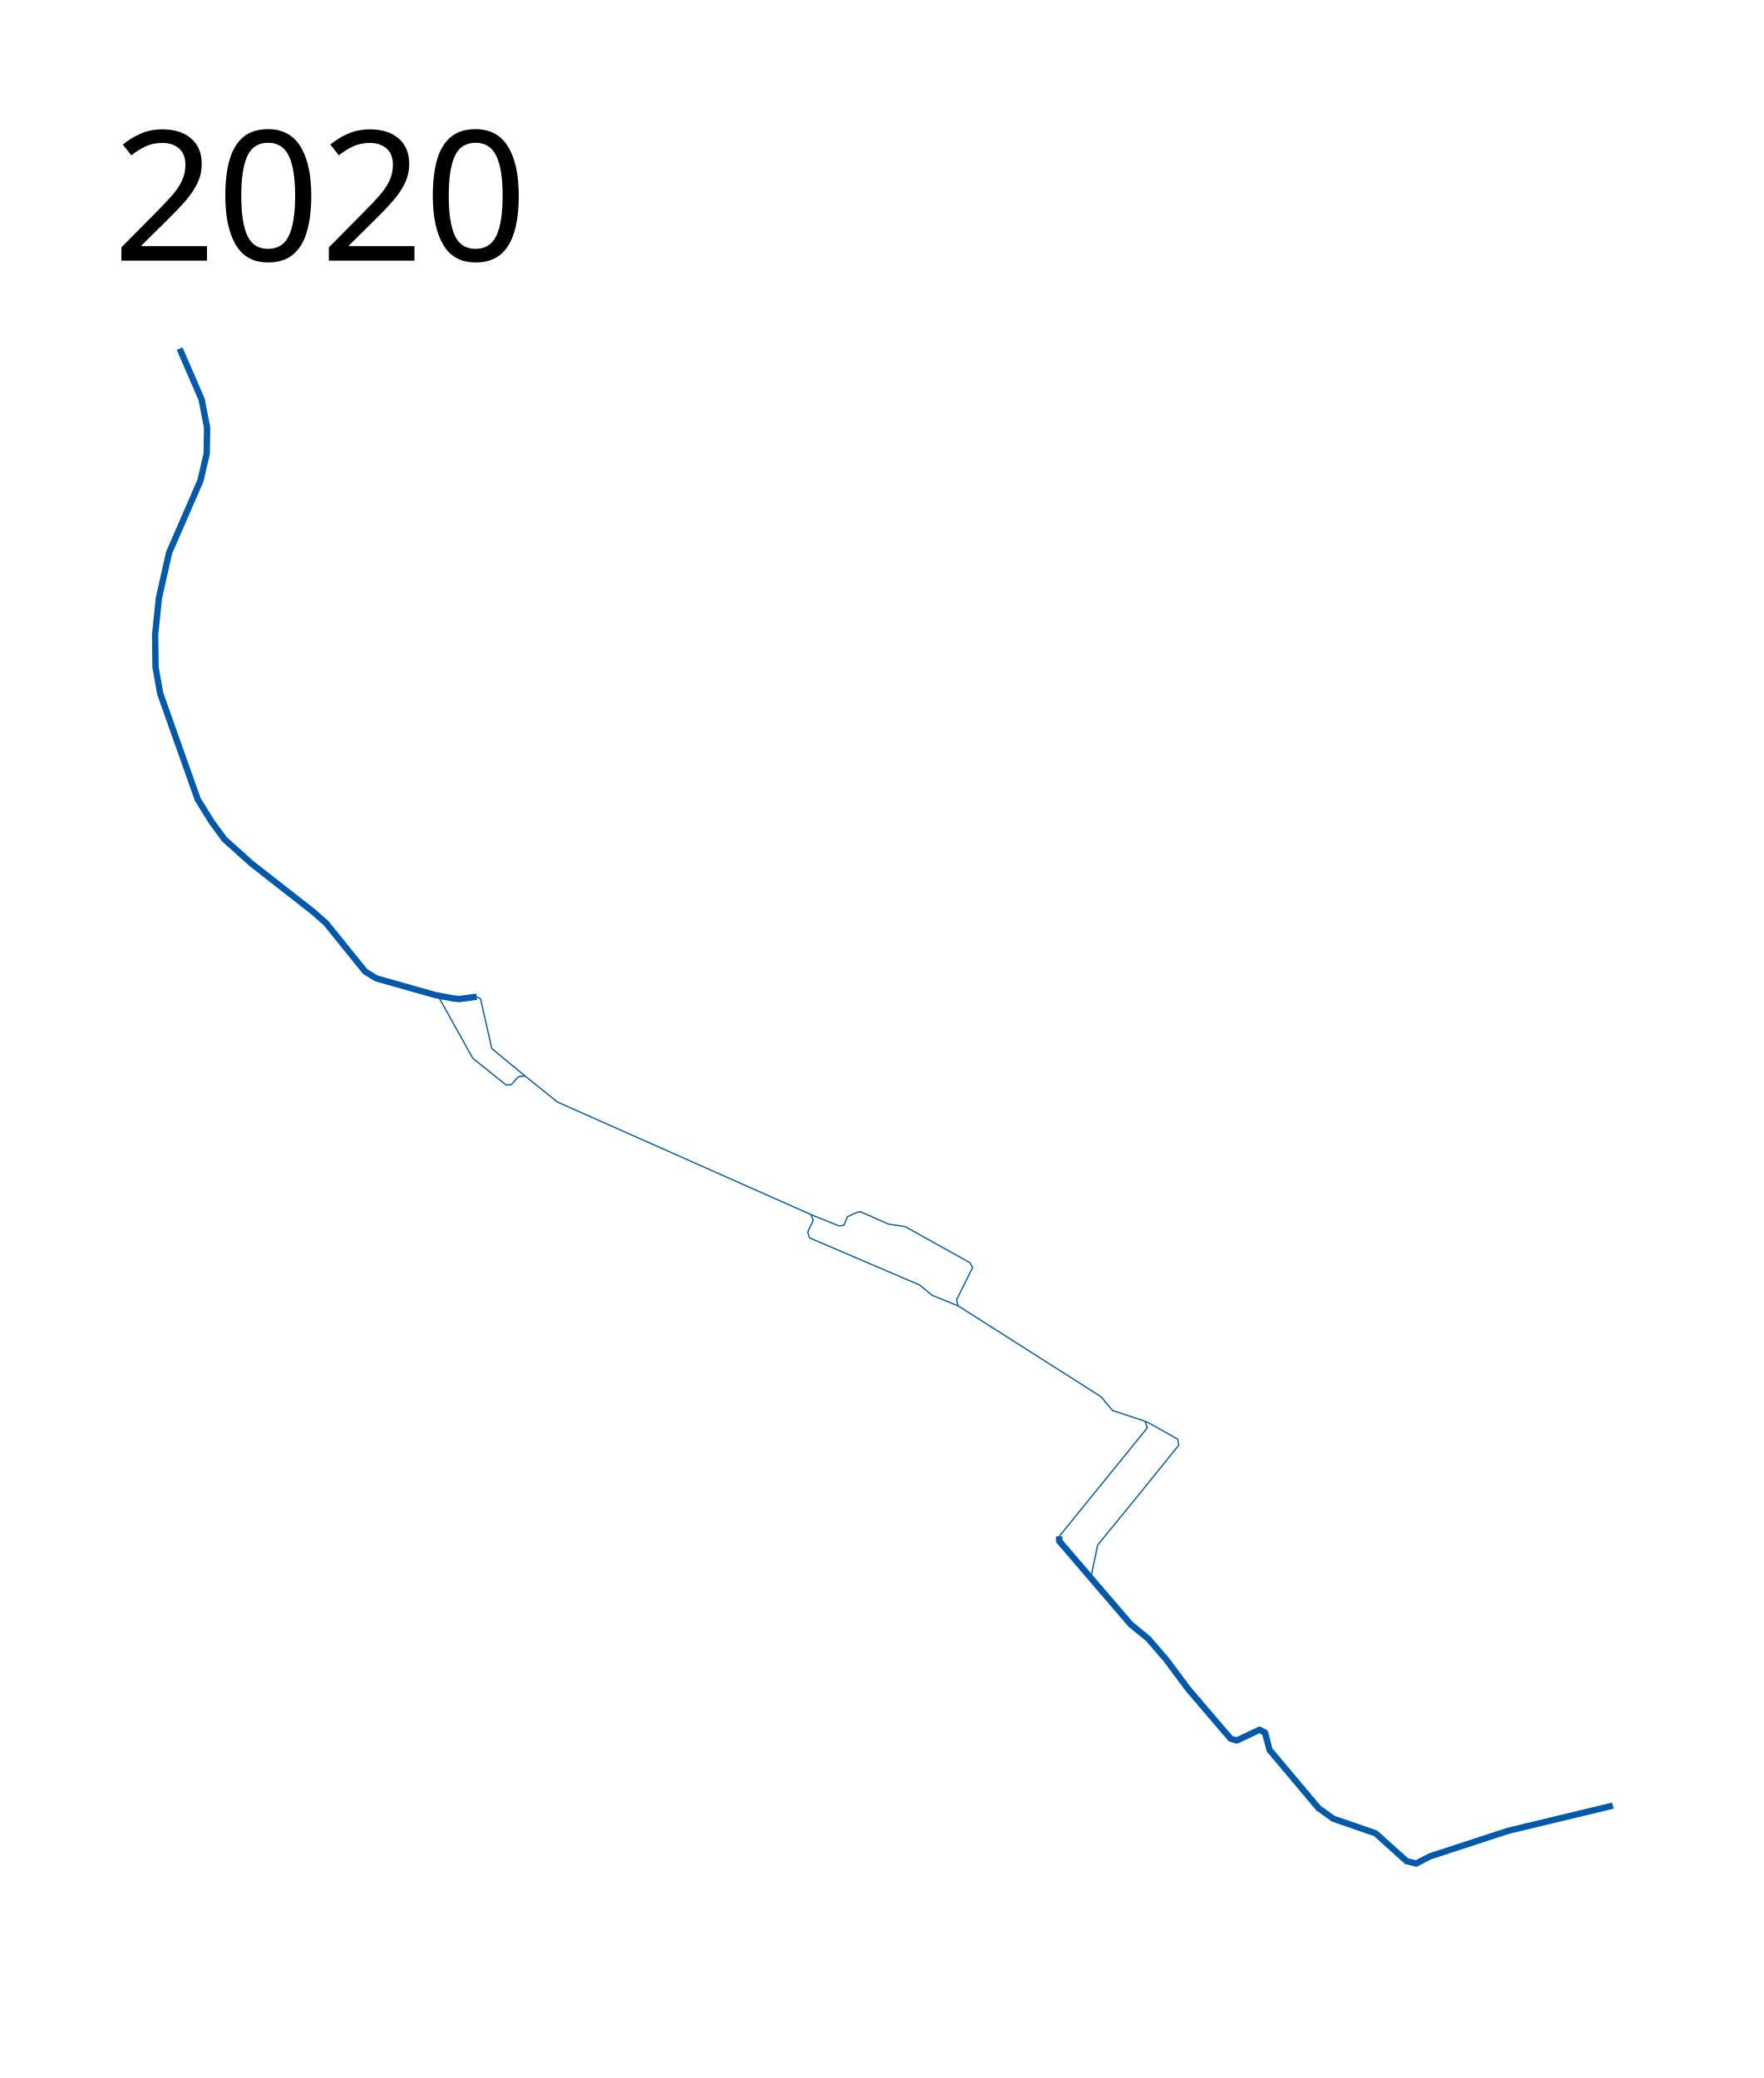
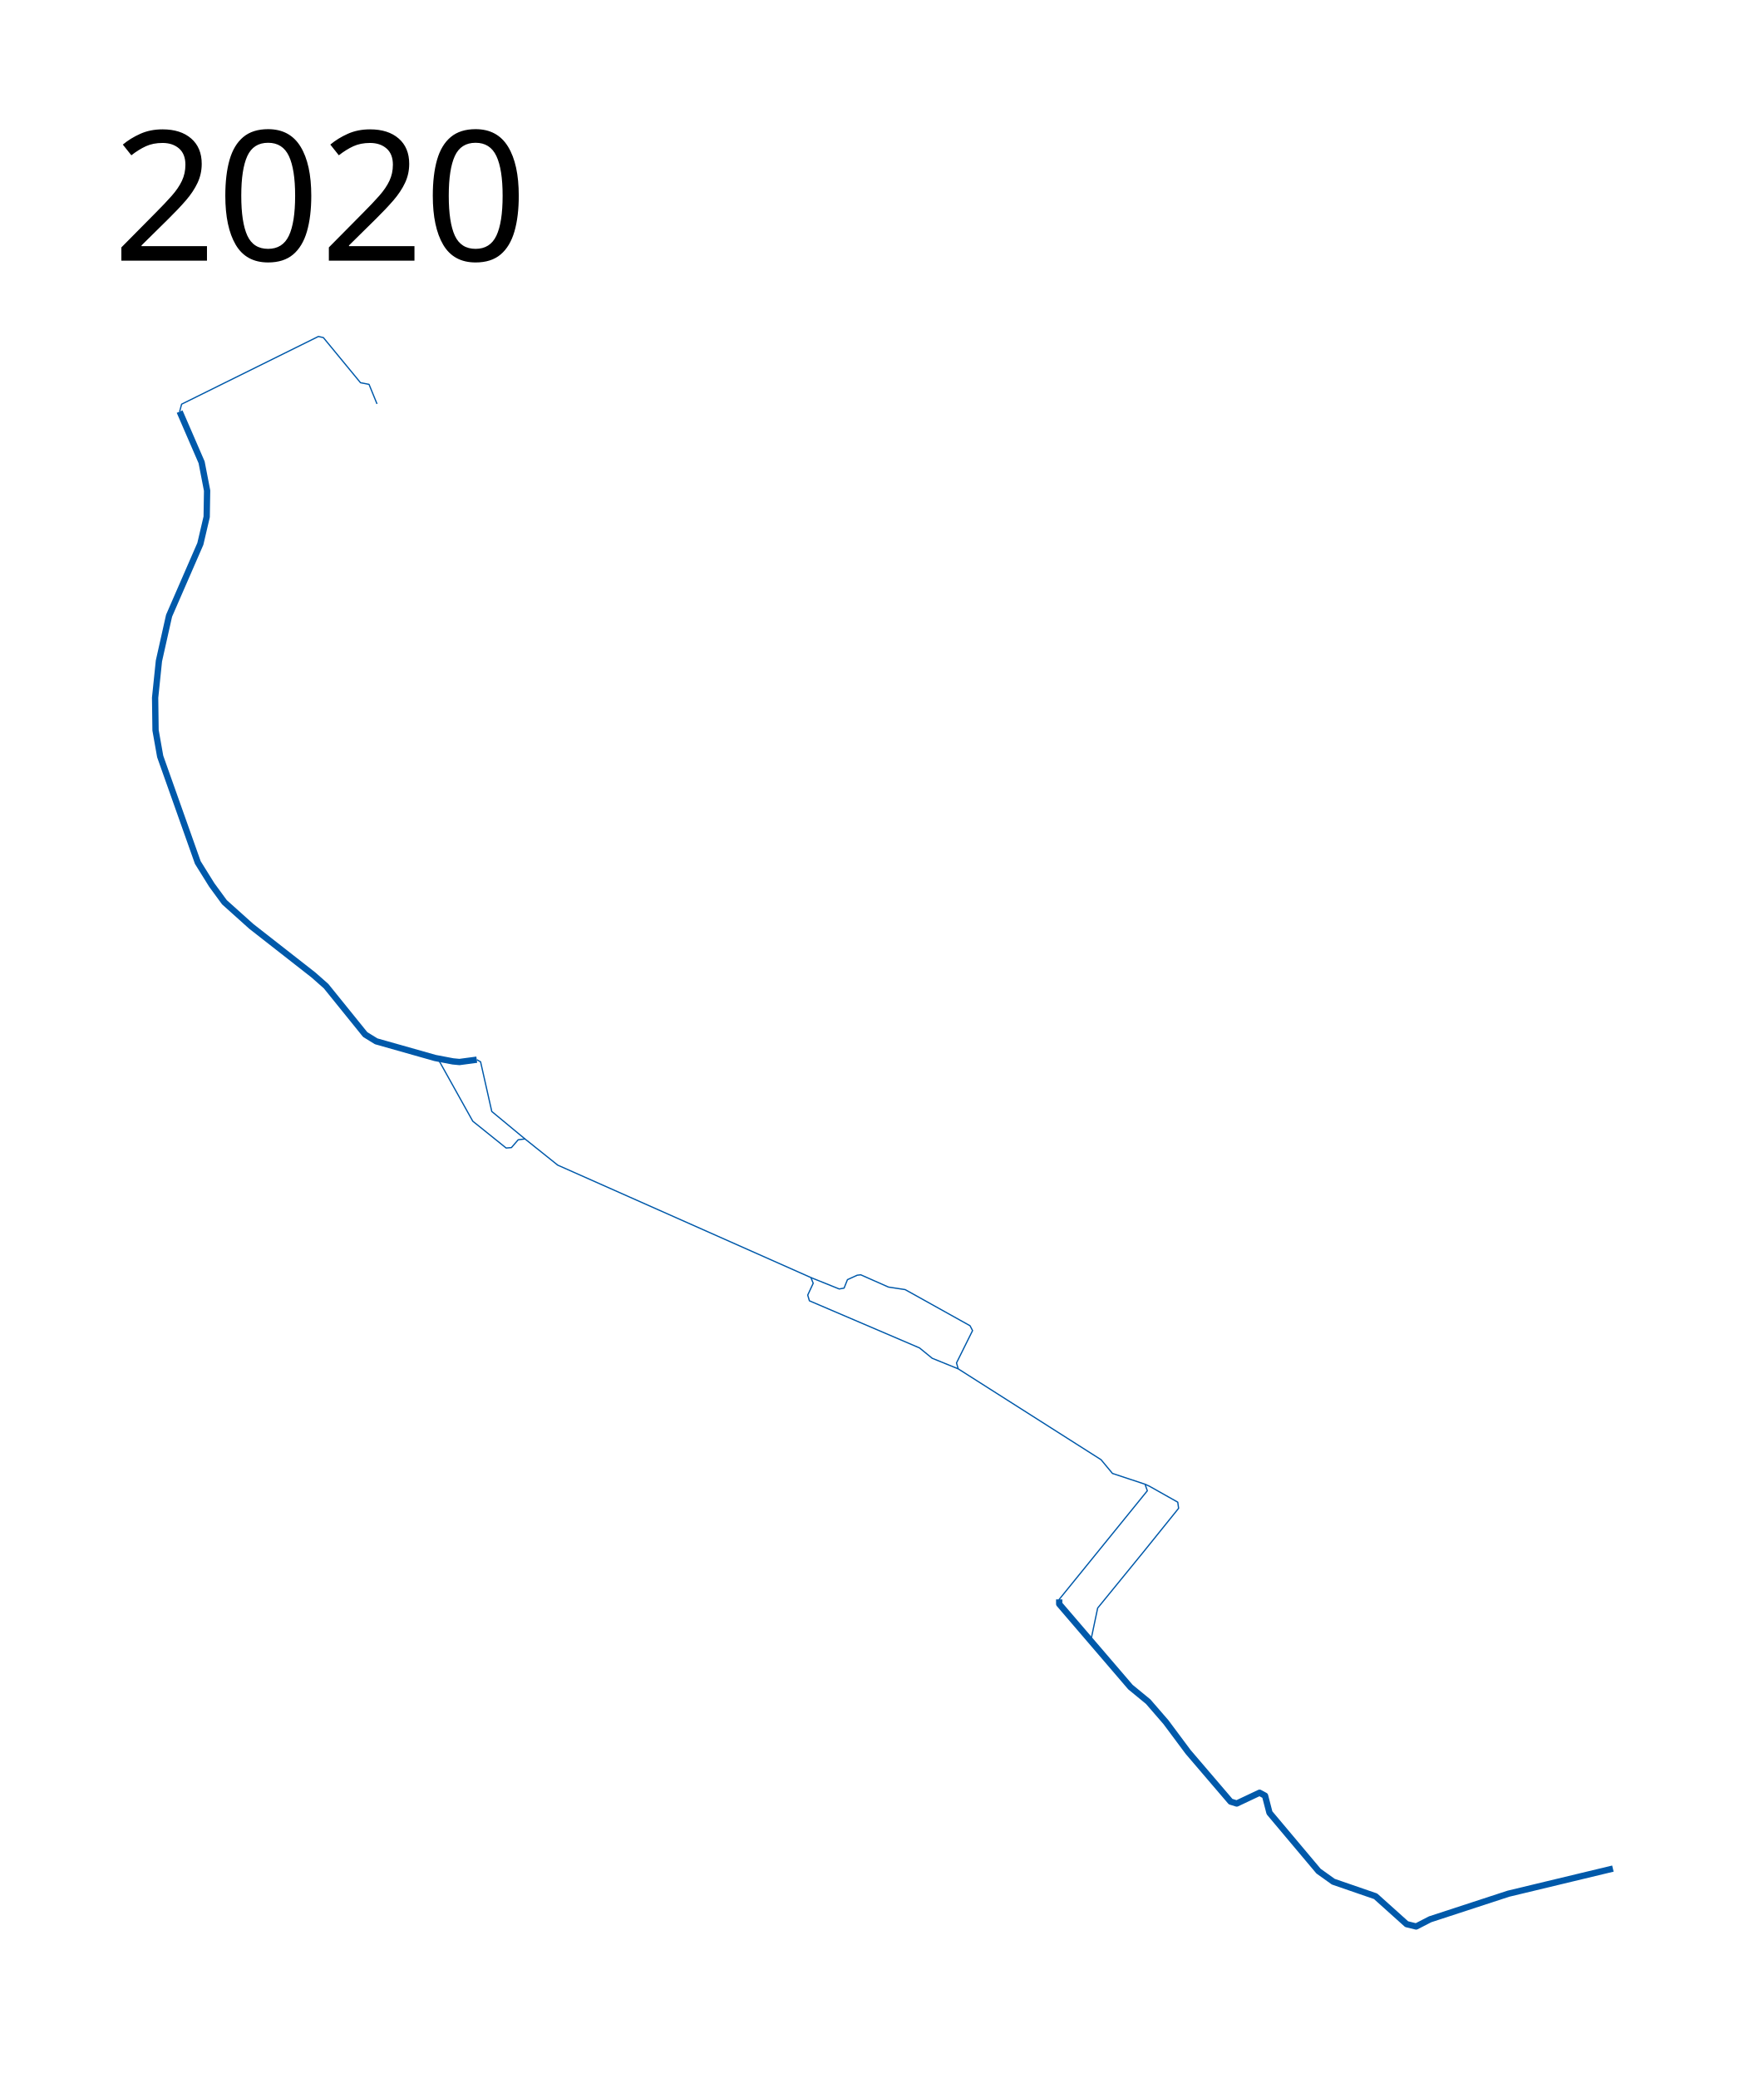
- <svg xmlns="http://www.w3.org/2000/svg" height="1650" width="1400">
-   <path d="M142.619 276.822l17.45 40.269 4.362 22.483-.335 20.806-5.034 21.477-24.832 57.048-8.054 35.907-3.02 29.195.335 25.84 3.692 20.805 29.866 84.23 11.074 17.785 10.067 13.759 21.31 19.127 49.329 38.592 10.067 8.892 31.04 38.424 8.726 5.37 46.813 13.254 14.094 2.685 5.201.503 13.759-1.845M1280.558 1433.72l-83.055 19.967-62.082 20.302-11.074 5.705-7.55-1.845-24.665-22.148-33.558-11.578-11.745-8.39-38.927-46.309-3.524-13.59-4.362-2.35-18.121 8.558-4.866-1.51-33.725-39.43-17.618-23.659-14.094-16.275-14.095-11.578-56.544-65.94v-3.692" fill="none" stroke="#0059aa" stroke-width="5" stroke-linejoin="round" />
-   <path d="M347.656 790.589l27.685 49.665 26.51 21.31 4.195-.337 5.37-6.208 5.369-.67 26.007 20.805 201.01 89.263 1.846 4.53-4.363 9.397 1.342 4.53 87.418 37.417 10.067 8.221 20.638 8.39 113.425 72.148 9.06 10.907 25.84 8.557 1.845 5.201-69.967 86.243v3.692" fill="none" stroke="#0059aa" stroke-linejoin="round" />
-   <path d="M865.953 1253.18l5.537-26.342 36.41-44.632 27.853-34.564-.671-4.866-22.651-12.752-3.356-1.51M760.75 1036.902l-1.342-4.698 12.752-25.672-2.014-3.86-51.51-28.69-13.256-2.014-21.98-9.732-2.853.335-7.718 3.524-2.684 6.712-3.86.67-22.483-9.06M378.529 791.428l3.02 1.678 8.893 39.43 26.343 21.812" fill="none" stroke="#0059aa" stroke-linejoin="round" />
-   <text x="89.453" y="206.961" style="-inkscape-font-specification:Sans" font-weight="400" font-size="144px" font-family="Sans">
-     <tspan x="89.453" y="206.961">2020</tspan>
+ <svg xmlns="http://www.w3.org/2000/svg" width="1400" height="1650">
+   <path d="M142.619 326.822l17.45 40.269 4.362 22.483-.335 20.806-5.034 21.477-24.832 57.048-8.054 35.907-3.02 29.195.335 25.84 3.692 20.805 29.866 84.23 11.074 17.785 10.067 13.759 21.31 19.127 49.329 38.592 10.067 8.892 31.04 38.424 8.726 5.37 46.813 13.254 14.094 2.685 5.201.503 13.759-1.845M1280.558 1483.72l-83.055 19.967-62.082 20.302-11.074 5.705-7.55-1.845-24.665-22.148-33.558-11.578-11.745-8.39-38.927-46.309-3.524-13.59-4.362-2.35-18.121 8.558-4.866-1.51-33.725-39.43-17.618-23.659-14.094-16.275-14.095-11.578-56.544-65.94v-3.692" fill="none" stroke="#0059aa" stroke-width="5" stroke-linejoin="round" />
+   <path d="M347.656 840.589l27.685 49.665 26.51 21.31 4.195-.337 5.37-6.208 5.369-.67 26.007 20.805 201.01 89.263 1.846 4.53-4.363 9.397 1.342 4.53 87.418 37.417 10.067 8.221 20.638 8.39 113.425 72.148 9.06 10.907 25.84 8.557 1.845 5.201-69.967 86.243v3.692" fill="none" stroke="#0059aa" stroke-linejoin="round" />
+   <path d="M865.953 1303.18l5.537-26.342 36.41-44.632 27.853-34.564-.671-4.866-22.651-12.752-3.356-1.51M760.75 1086.902l-1.342-4.698 12.752-25.672-2.014-3.86-51.51-28.69-13.256-2.014-21.98-9.732-2.853.335-7.718 3.524-2.684 6.712-3.86.67-22.483-9.06M378.529 841.428l3.02 1.678 8.893 39.43 26.343 21.812" fill="none" stroke="#0059aa" stroke-linejoin="round" />
+   <text style="-inkscape-font-specification:Sans" y="206.961" x="89.453" font-weight="400" font-size="144px" font-family="Sans">
+     <tspan y="206.961" x="89.453">2020</tspan>
  </text>
+   <path d="M142.619 326.822l1.581-5.9 108.587-53.748 3.933.874 29.496 35.832 6.773 1.31 6.336 15.513" fill="none" stroke="#0059aa" stroke-linejoin="round" />
</svg>
